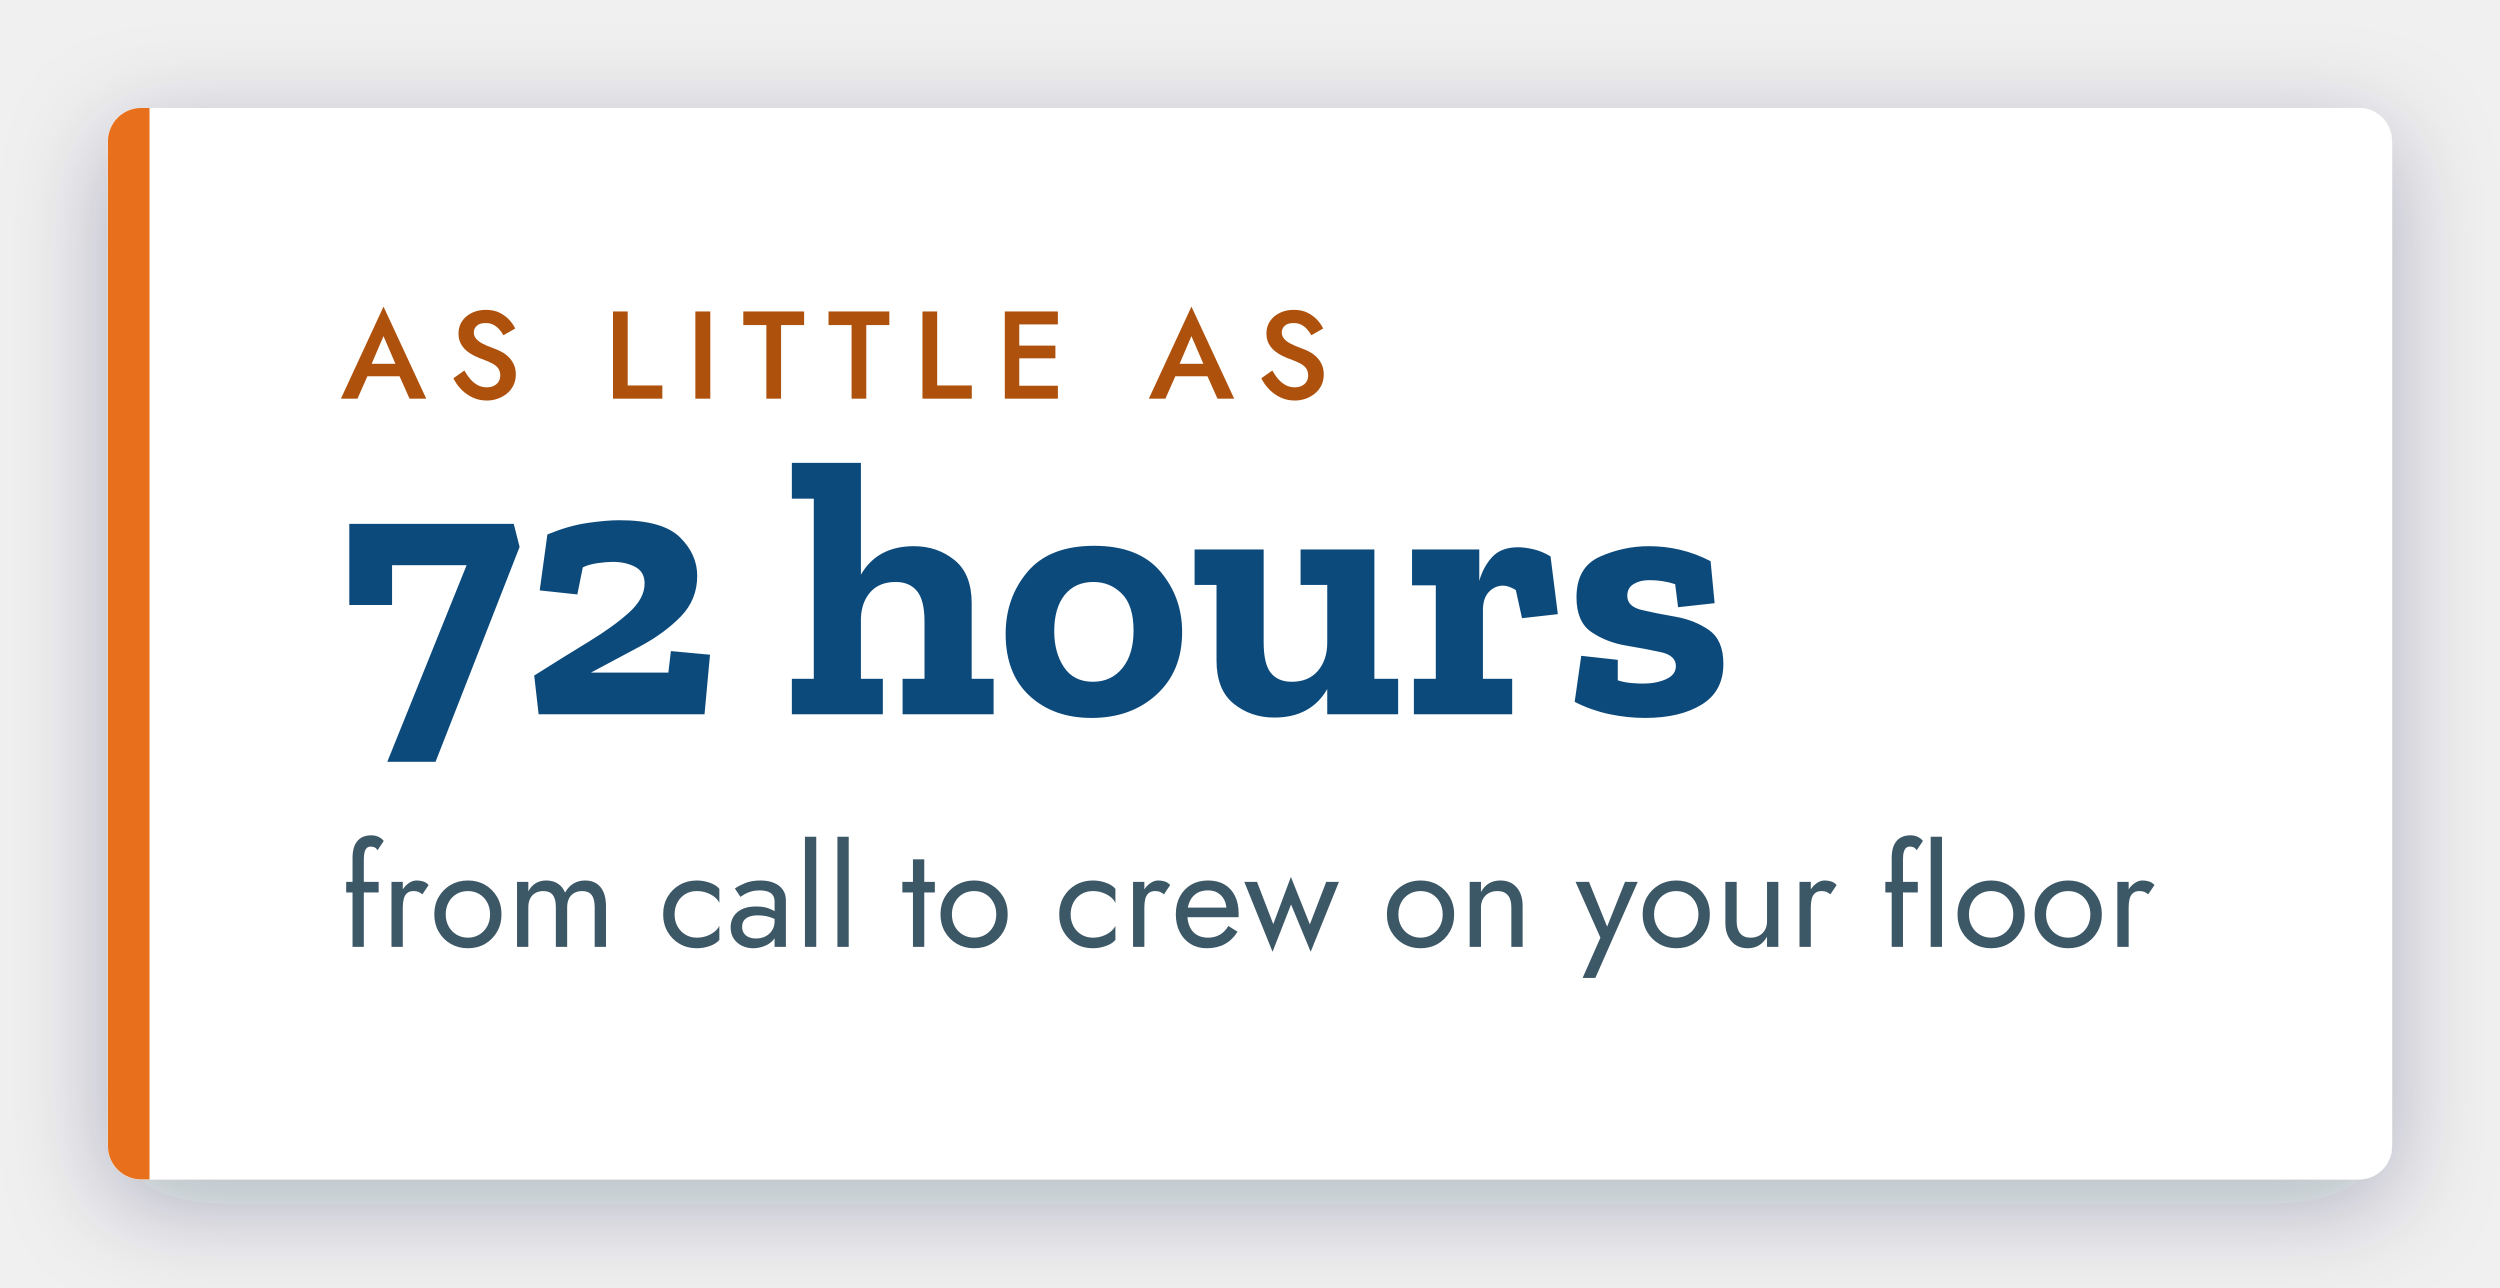
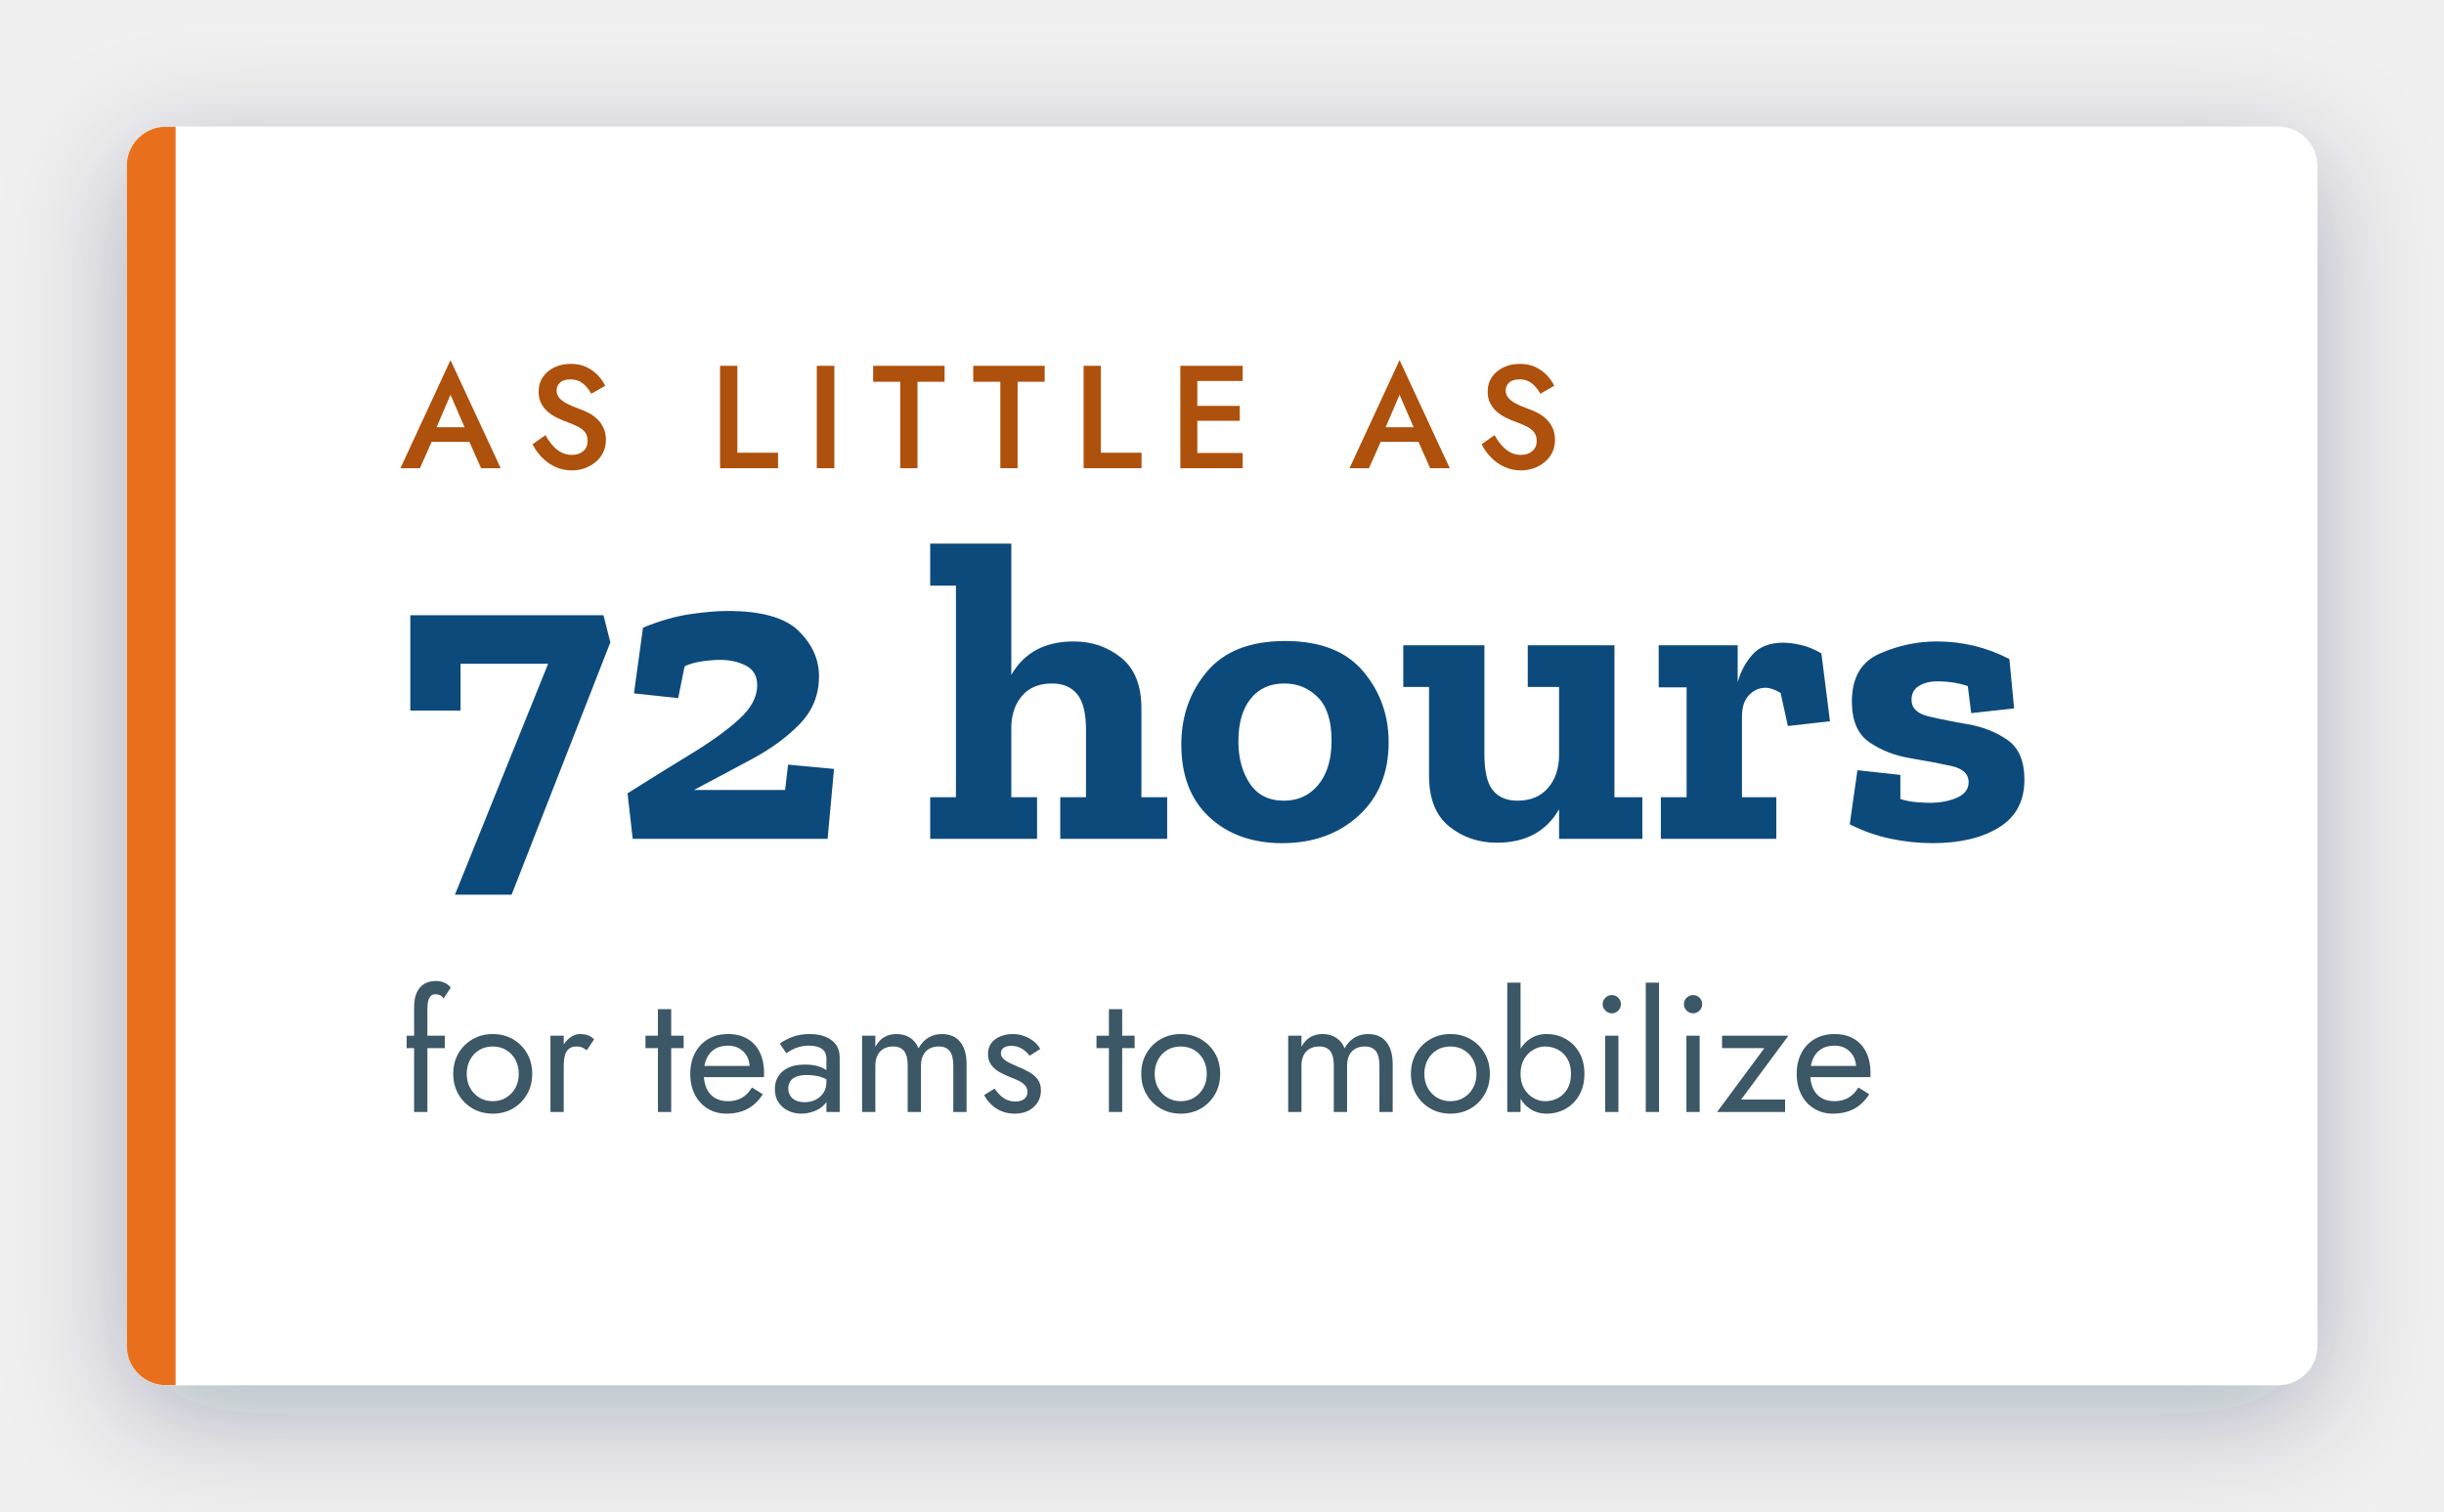
- <svg xmlns="http://www.w3.org/2000/svg" viewBox="0 0 602 310" width="602" height="310" role="img" aria-label="As little as 72 hours from call to crew on your floor.">
+ <svg xmlns="http://www.w3.org/2000/svg" viewBox="0 0 501 310" width="501" height="310" role="img" aria-label="Teams can mobilize in as little as 72 hours.">
  <defs>
    <filter id="sh" x="-12%" y="-24%" width="128%" height="150%">
      <feDropShadow dx="0" dy="6" stdDeviation="12" flood-color="#062A45" flood-opacity="0.28" />
    </filter>
  </defs>
  <g filter="url(#sh)">
-     <rect x="26" y="26" width="550" height="258" rx="8" fill="#FFFFFF" />
+     <rect x="26" y="26" width="449" height="258" rx="8" fill="#FFFFFF" />
    <path d="M 26 34 A 8 8 0 0 1 34 26 H 36 V 284 H 34 A 8 8 0 0 1 26 276 Z" fill="#E8701A" />
  </g>
-   <path d="M86.86 90.60H97.96L97.30 87.60H87.55ZM92.35 80.94 95.71 88.74 95.77 89.61 98.62 96.00H102.64L92.35 73.83L82.09 96.00H86.08L88.99 89.43L89.05 88.65Z M111.82 89.22 109.18 91.08Q109.87 92.52 111.05 93.75Q112.24 94.98 113.81 95.72Q115.39 96.45 117.22 96.45Q118.57 96.45 119.81 96.02Q121.06 95.58 122.05 94.78Q123.04 93.99 123.62 92.82Q124.21 91.65 124.21 90.18Q124.21 88.80 123.73 87.77Q123.25 86.73 122.48 85.98Q121.72 85.23 120.78 84.72Q119.83 84.21 118.87 83.88Q117.19 83.28 116.14 82.71Q115.09 82.14 114.59 81.50Q114.10 80.85 114.10 80.04Q114.10 79.14 114.79 78.47Q115.48 77.79 116.95 77.79Q118.00 77.79 118.79 78.19Q119.59 78.60 120.19 79.28Q120.79 79.95 121.21 80.73L124.06 79.11Q123.55 78.00 122.59 76.98Q121.63 75.96 120.25 75.28Q118.87 74.61 117.01 74.61Q115.12 74.61 113.63 75.33Q112.15 76.05 111.28 77.32Q110.41 78.60 110.41 80.28Q110.41 81.75 110.98 82.78Q111.55 83.82 112.42 84.53Q113.29 85.23 114.25 85.69Q115.21 86.16 115.99 86.43Q117.31 86.91 118.33 87.41Q119.35 87.90 119.91 88.61Q120.46 89.31 120.46 90.45Q120.46 91.71 119.56 92.49Q118.66 93.27 117.22 93.27Q116.05 93.27 115.07 92.76Q114.10 92.25 113.30 91.35Q112.51 90.45 111.82 89.22Z M147.61 75.00V96.00H159.49V92.82H151.15V75.00Z M167.44 75.00V96.00H171.04V75.00Z M178.99 78.27H184.54V96.00H188.08V78.27H193.63V75.00H178.99Z M199.51 78.27H205.06V96.00H208.60V78.27H214.15V75.00H199.51Z M222.13 75.00V96.00H234.01V92.82H225.67V75.00Z M244.15 96.00H254.74V92.88H244.15ZM244.15 78.12H254.74V75.00H244.15ZM244.15 86.28H254.14V83.22H244.15ZM241.96 75.00V96.00H245.44V75.00Z M281.41 90.60H292.51L291.85 87.60H282.10ZM286.90 80.94 290.26 88.74 290.32 89.61 293.17 96.00H297.19L286.90 73.83L276.64 96.00H280.63L283.54 89.43L283.60 88.65Z M306.37 89.22 303.73 91.08Q304.42 92.52 305.61 93.75Q306.79 94.98 308.37 95.72Q309.94 96.45 311.77 96.45Q313.12 96.45 314.37 96.02Q315.61 95.58 316.60 94.78Q317.59 93.99 318.18 92.82Q318.76 91.65 318.76 90.18Q318.76 88.80 318.28 87.77Q317.80 86.73 317.04 85.98Q316.27 85.23 315.33 84.72Q314.38 84.21 313.42 83.88Q311.74 83.28 310.69 82.71Q309.64 82.14 309.15 81.50Q308.65 80.85 308.65 80.04Q308.65 79.14 309.34 78.47Q310.03 77.79 311.50 77.79Q312.55 77.79 313.35 78.19Q314.14 78.60 314.74 79.28Q315.34 79.95 315.76 80.73L318.61 79.11Q318.10 78.00 317.14 76.98Q316.18 75.96 314.80 75.28Q313.42 74.61 311.56 74.61Q309.67 74.61 308.19 75.33Q306.70 76.05 305.83 77.32Q304.96 78.60 304.96 80.28Q304.96 81.75 305.53 82.78Q306.10 83.82 306.97 84.53Q307.84 85.23 308.80 85.69Q309.76 86.16 310.54 86.43Q311.86 86.91 312.88 87.41Q313.90 87.90 314.46 88.61Q315.01 89.31 315.01 90.45Q315.01 91.71 314.11 92.49Q313.21 93.27 311.77 93.27Q310.60 93.27 309.62 92.76Q308.65 92.25 307.86 91.35Q307.06 90.45 306.37 89.22Z" fill="#AE510C" />
+   <path d="M96.22 90.60 98.62 96.00H102.64L92.35 73.83L82.09 96.00H86.08L88.48 90.60ZM92.35 80.94 95.23 87.60H89.50Z M111.82 89.22 109.18 91.08Q109.87 92.52 111.05 93.75Q112.24 94.98 113.81 95.72Q115.39 96.45 117.22 96.45Q118.57 96.45 119.81 96.02Q121.06 95.58 122.05 94.78Q123.04 93.99 123.62 92.82Q124.21 91.65 124.21 90.18Q124.21 88.80 123.73 87.77Q123.25 86.73 122.48 85.98Q121.72 85.23 120.78 84.72Q119.83 84.21 118.87 83.88Q117.19 83.28 116.14 82.71Q115.09 82.14 114.59 81.50Q114.10 80.85 114.10 80.04Q114.10 79.14 114.79 78.47Q115.48 77.79 116.95 77.79Q118.00 77.79 118.79 78.19Q119.59 78.60 120.19 79.28Q120.79 79.95 121.21 80.73L124.06 79.11Q123.55 78.00 122.59 76.98Q121.63 75.96 120.25 75.28Q118.87 74.61 117.01 74.61Q115.12 74.61 113.63 75.33Q112.15 76.05 111.28 77.32Q110.41 78.60 110.41 80.28Q110.41 81.75 110.98 82.78Q111.55 83.82 112.42 84.53Q113.29 85.23 114.25 85.69Q115.21 86.16 115.99 86.43Q117.31 86.91 118.33 87.41Q119.35 87.90 119.91 88.61Q120.46 89.31 120.46 90.45Q120.46 91.71 119.56 92.49Q118.66 93.27 117.22 93.27Q116.05 93.27 115.07 92.76Q114.10 92.25 113.30 91.35Q112.51 90.45 111.82 89.22Z M147.61 75.00V96.00H159.49V92.82H151.15V75.00Z M167.44 75.00V96.00H171.04V75.00Z M178.99 78.27H184.54V96.00H188.08V78.27H193.63V75.00H178.99Z M199.51 78.27H205.06V96.00H208.60V78.27H214.15V75.00H199.51Z M222.13 75.00V96.00H234.01V92.82H225.67V75.00Z M241.96 75.00V96.00H254.74V92.88H245.44V86.28H254.14V83.22H245.44V78.12H254.74V75.00Z M290.77 90.60 293.17 96.00H297.19L286.90 73.83L276.64 96.00H280.63L283.03 90.60ZM286.90 80.94 289.78 87.60H284.05Z M306.37 89.22 303.73 91.08Q304.42 92.52 305.61 93.75Q306.79 94.98 308.37 95.72Q309.94 96.45 311.77 96.45Q313.12 96.45 314.37 96.02Q315.61 95.58 316.60 94.78Q317.59 93.99 318.18 92.82Q318.76 91.65 318.76 90.18Q318.76 88.80 318.28 87.77Q317.80 86.73 317.04 85.98Q316.27 85.23 315.33 84.72Q314.38 84.21 313.42 83.88Q311.74 83.28 310.69 82.71Q309.64 82.14 309.15 81.50Q308.65 80.85 308.65 80.04Q308.65 79.14 309.34 78.47Q310.03 77.79 311.50 77.79Q312.55 77.79 313.35 78.19Q314.14 78.60 314.74 79.28Q315.34 79.95 315.76 80.73L318.61 79.11Q318.10 78.00 317.14 76.98Q316.18 75.96 314.80 75.28Q313.42 74.61 311.56 74.61Q309.67 74.61 308.19 75.33Q306.70 76.05 305.83 77.32Q304.96 78.60 304.96 80.28Q304.96 81.75 305.53 82.78Q306.10 83.82 306.97 84.53Q307.84 85.23 308.80 85.69Q309.76 86.16 310.54 86.43Q311.86 86.91 312.88 87.41Q313.90 87.90 314.46 88.61Q315.01 89.31 315.01 90.45Q315.01 91.71 314.11 92.49Q313.21 93.27 311.77 93.27Q310.60 93.27 309.62 92.76Q308.65 92.25 307.86 91.35Q307.06 90.45 306.37 89.22Z" fill="#AE510C" />
  <path d="M125.12 131.70 104.88 183.44H93.26L112.36 136.10H94.41V145.69H84.11V126.15H123.71Z M131.81 128.70Q136.91 126.59 141.44 125.93Q145.98 125.27 149.14 125.27Q159.53 125.27 163.71 129.36Q167.89 133.46 167.89 138.65Q167.89 144.37 163.97 148.42Q160.06 152.46 154.16 155.63Q148.26 158.80 142.28 161.97H160.94L161.55 156.78L170.97 157.66L169.65 172.00H129.70L128.64 162.67Q135.59 158.27 141.66 154.58Q147.74 150.88 151.48 147.49Q155.22 144.10 155.22 140.50Q155.22 137.68 152.93 136.49Q150.64 135.30 147.56 135.30Q145.98 135.30 143.86 135.61Q141.75 135.92 140.34 136.62L139.02 143.14L129.96 142.17Z M239.26 172.00H217.34V163.46H222.62V149.65Q222.62 144.54 220.82 142.34Q219.02 140.14 215.67 140.14Q211.80 140.14 209.64 142.52Q207.49 144.90 207.31 148.77V163.46H212.59V172.00H190.68V163.46H195.96V120.08H190.68V111.46H207.31V138.38Q211.27 131.52 220.07 131.52Q225.70 131.52 229.84 134.86Q233.98 138.21 233.98 145.25V163.46H239.26Z M284.66 152.20Q284.66 161.62 278.50 167.25Q272.34 172.88 262.84 172.88Q253.69 172.88 247.92 167.56Q242.16 162.23 242.16 152.64Q242.16 143.93 247.44 137.68Q252.72 131.43 263.46 131.43Q274.19 131.43 279.43 137.64Q284.66 143.84 284.66 152.20ZM272.96 151.85Q272.96 145.78 270.14 142.96Q267.33 140.14 263.28 140.14Q258.88 140.14 256.37 143.27Q253.86 146.39 253.86 152.02Q253.86 157.13 256.20 160.65Q258.53 164.17 263.19 164.17Q267.59 164.17 270.28 160.87Q272.96 157.57 272.96 151.85Z M336.67 172.00H319.60V165.93Q315.64 172.79 306.84 172.79Q301.21 172.79 297.07 169.45Q292.94 166.10 292.94 159.06V140.85H287.66V132.31H304.29V154.66Q304.29 159.86 306.00 162.01Q307.72 164.17 311.06 164.17Q315.11 164.17 317.36 161.53Q319.60 158.89 319.60 154.75V140.85H313.18V132.31H330.95V163.46H336.67Z M365.54 131.78Q367.21 131.78 369.28 132.27Q371.34 132.75 373.37 133.98L375.13 147.89L366.50 148.86L365.01 142.08Q363.25 141.02 361.93 141.02Q359.99 141.02 358.54 142.52Q357.09 144.02 357.09 146.92V163.46H364.13V172.00H340.46V163.46H345.74V140.94H340.02V132.31H356.21V139.88Q357.18 136.45 359.33 134.12Q361.49 131.78 365.54 131.78Z M414.99 159.86Q414.99 166.46 409.76 169.67Q404.52 172.88 396.16 172.88Q391.85 172.88 387.49 171.96Q383.14 171.03 379.18 169.01L380.76 157.92L389.56 158.89V163.82Q391.14 164.34 392.90 164.48Q394.66 164.61 395.54 164.61Q398.80 164.61 401.18 163.55Q403.55 162.50 403.55 160.38Q403.55 157.83 399.94 157.04Q396.34 156.25 391.58 155.46Q386.83 154.66 383.22 152.20Q379.62 149.74 379.62 143.84Q379.62 136.54 385.29 134.03Q390.97 131.52 397.04 131.52Q404.96 131.52 411.91 135.13L412.88 145.25L404.08 146.22L403.38 140.67Q400.47 139.70 397.13 139.70Q394.93 139.70 393.39 140.63Q391.85 141.55 391.85 143.49Q391.85 146.04 395.32 146.88Q398.80 147.71 403.42 148.50Q408.04 149.30 411.52 151.72Q414.99 154.14 414.99 159.86Z" fill="#0D4A7C" />
-   <path d="M83.36 212.36V214.91H91.18V212.36ZM90.91 204.74 92.40 202.50Q92.17 202.16 91.74 201.85Q91.32 201.55 90.74 201.34Q90.16 201.14 89.41 201.14Q87.98 201.14 86.98 201.73Q85.98 202.33 85.43 203.52Q84.89 204.71 84.89 206.58V228.00H87.61V206.92Q87.61 205.80 87.81 205.12Q88.02 204.44 88.38 204.15Q88.73 203.86 89.24 203.86Q89.65 203.86 90.11 204.01Q90.57 204.17 90.91 204.74Z M96.99 212.36H94.27V228.00H96.99ZM101.72 215.35 103.22 213.11Q102.60 212.46 101.87 212.24Q101.14 212.02 100.29 212.02Q99.20 212.02 98.15 212.87Q97.10 213.72 96.43 215.17Q95.77 216.61 95.77 218.48H96.99Q96.99 217.36 97.22 216.47Q97.44 215.59 98.01 215.08Q98.59 214.57 99.61 214.57Q100.29 214.57 100.73 214.76Q101.18 214.94 101.72 215.35Z M104.58 220.18Q104.58 222.53 105.65 224.38Q106.72 226.23 108.55 227.29Q110.39 228.34 112.67 228.34Q114.98 228.34 116.80 227.29Q118.62 226.23 119.69 224.38Q120.76 222.53 120.76 220.18Q120.76 217.80 119.69 215.96Q118.62 214.13 116.80 213.07Q114.98 212.02 112.67 212.02Q110.39 212.02 108.55 213.07Q106.72 214.13 105.65 215.96Q104.58 217.80 104.58 220.18ZM107.33 220.18Q107.33 218.55 108.03 217.27Q108.72 216.00 109.93 215.28Q111.14 214.57 112.67 214.57Q114.20 214.57 115.41 215.28Q116.61 216.00 117.31 217.27Q118.01 218.55 118.01 220.18Q118.01 221.81 117.31 223.07Q116.61 224.33 115.41 225.06Q114.20 225.79 112.67 225.79Q111.14 225.79 109.93 225.06Q108.72 224.33 108.03 223.07Q107.33 221.81 107.33 220.18Z M145.92 218.14Q145.92 216.20 145.33 214.82Q144.73 213.45 143.61 212.73Q142.49 212.02 140.89 212.02Q139.32 212.02 138.10 212.75Q136.88 213.48 136.06 214.94Q135.52 213.55 134.34 212.79Q133.17 212.02 131.54 212.02Q130.08 212.02 129.01 212.67Q127.93 213.31 127.22 214.64V212.36H124.50V228.00H127.22V218.48Q127.22 217.26 127.66 216.37Q128.10 215.49 128.92 215.03Q129.74 214.57 130.86 214.57Q132.39 214.57 133.12 215.52Q133.85 216.47 133.85 218.48V228.00H136.57V218.48Q136.57 217.26 137.01 216.37Q137.45 215.49 138.27 215.03Q139.09 214.57 140.21 214.57Q141.74 214.57 142.47 215.52Q143.20 216.47 143.20 218.48V228.00H145.92Z M162.44 220.18Q162.44 218.55 163.14 217.27Q163.84 216.00 165.05 215.28Q166.25 214.57 167.78 214.57Q169.04 214.57 170.15 214.96Q171.25 215.35 172.07 216.00Q172.88 216.64 173.22 217.43V214.03Q172.41 213.07 170.89 212.55Q169.38 212.02 167.78 212.02Q165.50 212.02 163.67 213.07Q161.83 214.13 160.76 215.96Q159.69 217.80 159.69 220.18Q159.69 222.53 160.76 224.38Q161.83 226.23 163.67 227.29Q165.50 228.34 167.78 228.34Q169.38 228.34 170.89 227.81Q172.41 227.29 173.22 226.33V222.93Q172.88 223.68 172.07 224.34Q171.25 225.01 170.15 225.40Q169.04 225.79 167.78 225.79Q166.25 225.79 165.05 225.06Q163.84 224.33 163.14 223.07Q162.44 221.81 162.44 220.18Z M178.70 223.17Q178.70 222.32 179.10 221.71Q179.51 221.10 180.35 220.76Q181.18 220.42 182.50 220.42Q183.93 220.42 185.19 220.78Q186.45 221.13 187.64 221.95V220.35Q187.40 220.04 186.72 219.55Q186.04 219.06 184.90 218.67Q183.76 218.28 182.06 218.28Q179.17 218.28 177.56 219.65Q175.94 221.03 175.94 223.31Q175.94 224.91 176.69 226.03Q177.44 227.15 178.68 227.75Q179.92 228.34 181.35 228.34Q182.64 228.34 183.95 227.86Q185.26 227.39 186.16 226.40Q187.06 225.42 187.06 223.92L186.52 221.88Q186.52 223.10 185.92 224.04Q185.33 224.97 184.32 225.48Q183.32 225.99 182.06 225.99Q181.08 225.99 180.31 225.67Q179.55 225.35 179.12 224.70Q178.70 224.06 178.70 223.17ZM178.29 215.96Q178.66 215.69 179.31 215.32Q179.95 214.94 180.89 214.67Q181.82 214.40 182.98 214.40Q183.69 214.40 184.34 214.54Q184.99 214.67 185.48 214.98Q185.97 215.28 186.24 215.81Q186.52 216.34 186.52 217.15V228.00H189.24V216.78Q189.24 215.25 188.47 214.20Q187.71 213.14 186.33 212.58Q184.95 212.02 183.12 212.02Q180.94 212.02 179.39 212.67Q177.85 213.31 176.96 213.96Z M193.83 201.48V228.00H196.55V201.48Z M201.65 201.48V228.00H204.37V201.48Z M217.29 212.36V214.91H225.11V212.36ZM219.84 206.92V228.00H222.56V206.92Z M226.47 220.18Q226.47 222.53 227.54 224.38Q228.61 226.23 230.44 227.29Q232.28 228.34 234.56 228.34Q236.87 228.34 238.69 227.29Q240.51 226.23 241.58 224.38Q242.65 222.53 242.65 220.18Q242.65 217.80 241.58 215.96Q240.51 214.13 238.69 213.07Q236.87 212.02 234.56 212.02Q232.28 212.02 230.44 213.07Q228.61 214.13 227.54 215.96Q226.47 217.80 226.47 220.18ZM229.22 220.18Q229.22 218.55 229.92 217.27Q230.61 216.00 231.82 215.28Q233.03 214.57 234.56 214.57Q236.09 214.57 237.30 215.28Q238.50 216.00 239.20 217.27Q239.90 218.55 239.90 220.18Q239.90 221.81 239.20 223.07Q238.50 224.33 237.30 225.06Q236.09 225.79 234.56 225.79Q233.03 225.79 231.82 225.06Q230.61 224.33 229.92 223.07Q229.22 221.81 229.22 220.18Z M257.81 220.18Q257.81 218.55 258.51 217.27Q259.21 216.00 260.41 215.28Q261.62 214.57 263.15 214.57Q264.41 214.57 265.51 214.96Q266.62 215.35 267.44 216.00Q268.25 216.64 268.59 217.43V214.03Q267.78 213.07 266.26 212.55Q264.75 212.02 263.15 212.02Q260.87 212.02 259.04 213.07Q257.20 214.13 256.13 215.96Q255.06 217.80 255.06 220.18Q255.06 222.53 256.13 224.38Q257.20 226.23 259.04 227.29Q260.87 228.34 263.15 228.34Q264.75 228.34 266.26 227.81Q267.78 227.29 268.59 226.33V222.93Q268.25 223.68 267.44 224.34Q266.62 225.01 265.51 225.40Q264.41 225.79 263.15 225.79Q261.62 225.79 260.41 225.06Q259.21 224.33 258.51 223.07Q257.81 221.81 257.81 220.18Z M275.56 212.36H272.84V228.00H275.56ZM280.29 215.35 281.78 213.11Q281.17 212.46 280.44 212.24Q279.71 212.02 278.86 212.02Q277.77 212.02 276.72 212.87Q275.66 213.72 275.00 215.17Q274.34 216.61 274.34 218.48H275.56Q275.56 217.36 275.78 216.47Q276.00 215.59 276.58 215.08Q277.16 214.57 278.18 214.57Q278.86 214.57 279.30 214.76Q279.74 214.94 280.29 215.35Z M290.56 228.34Q293.07 228.34 294.92 227.34Q296.78 226.33 298.00 224.36L295.79 222.97Q294.94 224.40 293.72 225.09Q292.49 225.79 290.90 225.79Q289.30 225.79 288.18 225.11Q287.05 224.43 286.48 223.14Q285.90 221.85 285.90 220.01Q285.93 218.21 286.53 216.97Q287.12 215.73 288.23 215.06Q289.33 214.40 290.90 214.40Q292.22 214.40 293.21 214.98Q294.19 215.56 294.75 216.58Q295.32 217.60 295.32 218.99Q295.32 219.23 295.21 219.59Q295.11 219.94 295.01 220.11L296.10 218.55H284.88V220.86H298.24Q298.24 220.79 298.26 220.54Q298.27 220.28 298.27 220.04Q298.27 217.56 297.39 215.76Q296.51 213.96 294.86 212.99Q293.21 212.02 290.90 212.02Q288.58 212.02 286.83 213.04Q285.08 214.06 284.11 215.90Q283.14 217.73 283.14 220.18Q283.14 222.59 284.08 224.43Q285.01 226.27 286.70 227.30Q288.38 228.34 290.56 228.34Z M299.63 212.36 306.43 229.19 310.89 217.80 315.61 229.19 322.41 212.36H319.35L315.41 222.59L310.85 211.17L306.60 222.53L302.69 212.36Z M333.97 220.18Q333.97 222.53 335.04 224.38Q336.12 226.23 337.95 227.29Q339.79 228.34 342.07 228.34Q344.38 228.34 346.20 227.29Q348.02 226.23 349.09 224.38Q350.16 222.53 350.16 220.18Q350.16 217.80 349.09 215.96Q348.02 214.13 346.20 213.07Q344.38 212.02 342.07 212.02Q339.79 212.02 337.95 213.07Q336.12 214.13 335.04 215.96Q333.97 217.80 333.97 220.18ZM336.73 220.18Q336.73 218.55 337.42 217.27Q338.12 216.00 339.33 215.28Q340.54 214.57 342.07 214.57Q343.60 214.57 344.80 215.28Q346.01 216.00 346.71 217.27Q347.40 218.55 347.40 220.18Q347.40 221.81 346.71 223.07Q346.01 224.33 344.80 225.06Q343.60 225.79 342.07 225.79Q340.54 225.79 339.33 225.06Q338.12 224.33 337.42 223.07Q336.73 221.81 336.73 220.18Z M363.93 218.48V228.00H366.65V218.14Q366.65 215.32 365.20 213.67Q363.76 212.02 361.28 212.02Q359.75 212.02 358.57 212.70Q357.40 213.38 356.62 214.81V212.36H353.90V228.00H356.62V218.48Q356.62 217.32 357.11 216.44Q357.60 215.56 358.50 215.06Q359.41 214.57 360.60 214.57Q362.23 214.57 363.08 215.56Q363.93 216.54 363.93 218.48Z M394.36 212.36H391.30L386.47 224.46L387.59 224.60L382.63 212.36H379.40L385.38 225.79L381.10 235.48H384.16Z M395.55 220.18Q395.55 222.53 396.62 224.38Q397.69 226.23 399.53 227.29Q401.36 228.34 403.64 228.34Q405.95 228.34 407.77 227.29Q409.59 226.23 410.66 224.38Q411.73 222.53 411.73 220.18Q411.73 217.80 410.66 215.96Q409.59 214.13 407.77 213.07Q405.95 212.02 403.64 212.02Q401.36 212.02 399.53 213.07Q397.69 214.13 396.62 215.96Q395.55 217.80 395.55 220.18ZM398.30 220.18Q398.30 218.55 399.00 217.27Q399.70 216.00 400.90 215.28Q402.11 214.57 403.64 214.57Q405.17 214.57 406.38 215.28Q407.58 216.00 408.28 217.27Q408.98 218.55 408.98 220.18Q408.98 221.81 408.28 223.07Q407.58 224.33 406.38 225.06Q405.17 225.79 403.64 225.79Q402.11 225.79 400.90 225.06Q399.70 224.33 399.00 223.07Q398.30 221.81 398.30 220.18Z M418.19 221.88V212.36H415.47V222.22Q415.47 225.01 416.93 226.67Q418.40 228.34 420.84 228.34Q422.41 228.34 423.56 227.64Q424.72 226.95 425.50 225.55V228.00H428.22V212.36H425.50V221.88Q425.50 223.04 425.01 223.92Q424.52 224.80 423.61 225.30Q422.71 225.79 421.52 225.79Q419.89 225.79 419.04 224.77Q418.19 223.75 418.19 221.88Z M436.04 212.36H433.32V228.00H436.04ZM440.77 215.35 442.26 213.11Q441.65 212.46 440.92 212.24Q440.19 212.02 439.34 212.02Q438.25 212.02 437.20 212.87Q436.14 213.72 435.48 215.17Q434.82 216.61 434.82 218.48H436.04Q436.04 217.36 436.26 216.47Q436.48 215.59 437.06 215.08Q437.64 214.57 438.66 214.57Q439.34 214.57 439.78 214.76Q440.22 214.94 440.77 215.35Z M453.99 212.36V214.91H461.81V212.36ZM461.54 204.74 463.04 202.50Q462.80 202.16 462.37 201.85Q461.95 201.55 461.37 201.34Q460.79 201.14 460.05 201.14Q458.62 201.14 457.61 201.73Q456.61 202.33 456.07 203.52Q455.52 204.71 455.52 206.58V228.00H458.24V206.92Q458.24 205.80 458.45 205.12Q458.65 204.44 459.01 204.15Q459.37 203.86 459.88 203.86Q460.28 203.86 460.74 204.01Q461.20 204.17 461.54 204.74Z M464.91 201.48V228.00H467.63V201.48Z M471.37 220.18Q471.37 222.53 472.44 224.38Q473.51 226.23 475.35 227.29Q477.18 228.34 479.46 228.34Q481.77 228.34 483.59 227.29Q485.41 226.23 486.48 224.38Q487.55 222.53 487.55 220.18Q487.55 217.80 486.48 215.96Q485.41 214.13 483.59 213.07Q481.77 212.02 479.46 212.02Q477.18 212.02 475.35 213.07Q473.51 214.13 472.44 215.96Q471.37 217.80 471.37 220.18ZM474.12 220.18Q474.12 218.55 474.82 217.27Q475.52 216.00 476.72 215.28Q477.93 214.57 479.46 214.57Q480.99 214.57 482.20 215.28Q483.40 216.00 484.10 217.27Q484.80 218.55 484.80 220.18Q484.80 221.81 484.10 223.07Q483.40 224.33 482.20 225.06Q480.99 225.79 479.46 225.79Q477.93 225.79 476.72 225.06Q475.52 224.33 474.82 223.07Q474.12 221.81 474.12 220.18Z M489.93 220.18Q489.93 222.53 491.00 224.38Q492.07 226.23 493.91 227.29Q495.75 228.34 498.02 228.34Q500.34 228.34 502.15 227.29Q503.97 226.23 505.04 224.38Q506.12 222.53 506.12 220.18Q506.12 217.80 505.04 215.96Q503.97 214.13 502.15 213.07Q500.34 212.02 498.02 212.02Q495.75 212.02 493.91 213.07Q492.07 214.13 491.00 215.96Q489.93 217.80 489.93 220.18ZM492.69 220.18Q492.69 218.55 493.38 217.27Q494.08 216.00 495.29 215.28Q496.49 214.57 498.02 214.57Q499.55 214.57 500.76 215.28Q501.97 216.00 502.66 217.27Q503.36 218.55 503.36 220.18Q503.36 221.81 502.66 223.07Q501.97 224.33 500.76 225.06Q499.55 225.79 498.02 225.79Q496.49 225.79 495.29 225.06Q494.08 224.33 493.38 223.07Q492.69 221.81 492.69 220.18Z M512.58 212.36H509.86V228.00H512.58ZM517.30 215.35 518.80 213.11Q518.19 212.46 517.45 212.24Q516.72 212.02 515.87 212.02Q514.79 212.02 513.73 212.87Q512.68 213.72 512.01 215.17Q511.35 216.61 511.35 218.48H512.58Q512.58 217.36 512.80 216.47Q513.02 215.59 513.60 215.08Q514.17 214.57 515.19 214.57Q515.87 214.57 516.32 214.76Q516.76 214.94 517.30 215.35Z" fill="#3C5766" />
+   <path d="M83.36 212.36V214.91H84.89V228.00H87.61V214.91H91.18V212.36H87.61V206.92Q87.61 205.80 87.81 205.12Q88.02 204.44 88.38 204.15Q88.73 203.86 89.24 203.86Q89.65 203.86 90.11 204.01Q90.57 204.17 90.91 204.74L92.40 202.50Q92.17 202.16 91.74 201.85Q91.32 201.55 90.74 201.34Q90.16 201.14 89.41 201.14Q87.98 201.14 86.98 201.73Q85.98 202.33 85.43 203.52Q84.89 204.71 84.89 206.58V212.36Z M92.91 220.18Q92.91 222.53 93.98 224.38Q95.06 226.23 96.89 227.29Q98.73 228.34 101.01 228.34Q103.32 228.34 105.14 227.29Q106.96 226.23 108.03 224.38Q109.10 222.53 109.10 220.18Q109.10 217.80 108.03 215.96Q106.96 214.13 105.14 213.07Q103.32 212.02 101.01 212.02Q98.73 212.02 96.89 213.07Q95.06 214.13 93.98 215.96Q92.91 217.80 92.91 220.18ZM95.67 220.18Q95.67 218.55 96.37 217.27Q97.06 216.00 98.27 215.28Q99.48 214.57 101.01 214.57Q102.54 214.57 103.74 215.28Q104.95 216.00 105.65 217.27Q106.34 218.55 106.34 220.18Q106.34 221.81 105.65 223.07Q104.95 224.33 103.74 225.06Q102.54 225.79 101.01 225.79Q99.48 225.79 98.27 225.06Q97.06 224.33 96.37 223.07Q95.67 221.81 95.67 220.18Z M115.56 212.36H112.84V228.00H115.56V218.48Q115.56 217.36 115.78 216.47Q116.00 215.59 116.58 215.08Q117.16 214.57 118.18 214.57Q118.86 214.57 119.30 214.76Q119.74 214.94 120.28 215.35L121.78 213.11Q121.17 212.46 120.44 212.24Q119.71 212.02 118.86 212.02Q117.77 212.02 116.71 212.87Q116.07 213.38 115.56 214.16Z M132.32 212.36V214.91H134.87V228.00H137.59V214.91H140.14V212.36H137.59V206.92H134.87V212.36Z M148.91 228.34Q151.43 228.34 153.28 227.34Q155.13 226.33 156.36 224.36L154.15 222.97Q153.30 224.40 152.07 225.09Q150.85 225.79 149.25 225.79Q147.65 225.79 146.53 225.11Q145.41 224.43 144.83 223.14Q144.39 222.15 144.29 220.86H156.60Q156.60 220.79 156.61 220.54Q156.63 220.28 156.63 220.04Q156.63 217.56 155.75 215.76Q154.86 213.96 153.21 212.99Q151.56 212.02 149.25 212.02Q146.94 212.02 145.19 213.04Q143.44 214.06 142.47 215.90Q141.50 217.73 141.50 220.18Q141.50 222.59 142.44 224.43Q143.37 226.27 145.05 227.30Q146.74 228.34 148.91 228.34ZM144.39 218.55Q144.56 217.66 144.90 216.95Q145.48 215.73 146.58 215.06Q147.69 214.40 149.25 214.40Q150.58 214.40 151.56 214.98Q152.55 215.56 153.13 216.58Q153.57 217.43 153.67 218.55Z M161.19 215.96Q161.56 215.69 162.21 215.32Q162.85 214.94 163.79 214.67Q164.72 214.40 165.88 214.40Q166.59 214.40 167.24 214.54Q167.88 214.67 168.38 214.98Q168.87 215.28 169.14 215.81Q169.41 216.34 169.41 217.15V219.40Q168.77 218.99 167.82 218.65Q166.66 218.28 164.96 218.28Q162.07 218.28 160.45 219.65Q158.84 221.03 158.84 223.31Q158.84 224.91 159.59 226.03Q160.34 227.15 161.58 227.75Q162.82 228.34 164.25 228.34Q165.54 228.34 166.85 227.86Q168.16 227.39 169.07 226.40Q169.24 226.20 169.41 225.93V228.00H172.13V216.78Q172.13 215.25 171.37 214.20Q170.60 213.14 169.23 212.58Q167.85 212.02 166.01 212.02Q163.84 212.02 162.29 212.67Q160.74 213.31 159.86 213.96ZM161.59 223.17Q161.59 222.32 162.00 221.71Q162.41 221.10 163.24 220.76Q164.08 220.42 165.40 220.42Q166.83 220.42 168.09 220.76Q168.77 220.96 169.41 221.30V221.88Q169.41 223.10 168.82 224.04Q168.22 224.97 167.22 225.48Q166.22 225.99 164.96 225.99Q163.97 225.99 163.21 225.67Q162.44 225.35 162.02 224.70Q161.59 224.06 161.59 223.17Z M198.14 218.14Q198.14 216.20 197.55 214.82Q196.95 213.45 195.83 212.73Q194.71 212.02 193.11 212.02Q191.55 212.02 190.32 212.75Q189.10 213.48 188.28 214.94Q187.74 213.55 186.57 212.79Q185.39 212.02 183.76 212.02Q182.30 212.02 181.23 212.67Q180.16 213.31 179.44 214.64V212.36H176.72V228.00H179.44V218.48Q179.44 217.26 179.89 216.37Q180.33 215.49 181.14 215.03Q181.96 214.57 183.08 214.57Q184.61 214.57 185.34 215.52Q186.07 216.47 186.07 218.48V228.00H188.79V218.48Q188.79 217.26 189.24 216.37Q189.68 215.49 190.49 215.03Q191.31 214.57 192.43 214.57Q193.96 214.57 194.69 215.52Q195.42 216.47 195.42 218.48V228.00H198.14Z M203.89 223.21 201.75 224.53Q202.19 225.45 203.06 226.33Q203.92 227.22 205.18 227.78Q206.44 228.34 208.00 228.34Q210.42 228.34 211.90 226.98Q213.38 225.62 213.38 223.58Q213.38 222.19 212.71 221.30Q212.05 220.42 210.93 219.79Q209.81 219.16 208.45 218.62Q207.63 218.28 206.88 217.90Q206.13 217.53 205.66 217.05Q205.18 216.58 205.18 215.96Q205.18 215.18 205.79 214.81Q206.41 214.43 207.26 214.43Q208.48 214.43 209.45 215.01Q210.42 215.59 211.06 216.47L213.24 215.08Q212.76 214.20 211.91 213.52Q211.06 212.84 209.96 212.43Q208.85 212.02 207.60 212.02Q206.34 212.02 205.17 212.46Q203.99 212.90 203.26 213.82Q202.53 214.74 202.53 216.13Q202.53 217.49 203.23 218.39Q203.92 219.30 204.96 219.86Q206.00 220.42 207.02 220.83Q207.94 221.17 208.75 221.56Q209.57 221.95 210.10 222.51Q210.62 223.07 210.62 223.89Q210.62 224.80 209.96 225.33Q209.30 225.86 208.14 225.86Q207.19 225.86 206.39 225.50Q205.59 225.14 204.98 224.53Q204.37 223.92 203.89 223.21Z M224.77 212.36V214.91H227.32V228.00H230.04V214.91H232.59V212.36H230.04V206.92H227.32V212.36Z M233.95 220.18Q233.95 222.53 235.02 224.38Q236.09 226.23 237.92 227.29Q239.76 228.34 242.04 228.34Q244.35 228.34 246.17 227.29Q247.99 226.23 249.06 224.38Q250.13 222.53 250.13 220.18Q250.13 217.80 249.06 215.96Q247.99 214.13 246.17 213.07Q244.35 212.02 242.04 212.02Q239.76 212.02 237.92 213.07Q236.09 214.13 235.02 215.96Q233.95 217.80 233.95 220.18ZM236.70 220.18Q236.70 218.55 237.40 217.27Q238.09 216.00 239.30 215.28Q240.51 214.57 242.04 214.57Q243.57 214.57 244.78 215.28Q245.98 216.00 246.68 217.27Q247.38 218.55 247.38 220.18Q247.38 221.81 246.68 223.07Q245.98 224.33 244.78 225.06Q243.57 225.79 242.04 225.79Q240.51 225.79 239.30 225.06Q238.09 224.33 237.40 223.07Q236.70 221.81 236.70 220.18Z M285.49 218.14Q285.49 216.20 284.89 214.82Q284.30 213.45 283.18 212.73Q282.06 212.02 280.46 212.02Q278.89 212.02 277.67 212.75Q276.45 213.48 275.63 214.94Q275.09 213.55 273.91 212.79Q272.74 212.02 271.11 212.02Q269.65 212.02 268.57 212.67Q267.50 213.31 266.79 214.64V212.36H264.07V228.00H266.79V218.48Q266.79 217.26 267.23 216.37Q267.67 215.49 268.49 215.03Q269.31 214.57 270.43 214.57Q271.96 214.57 272.69 215.52Q273.42 216.47 273.42 218.48V228.00H276.14V218.48Q276.14 217.26 276.58 216.37Q277.02 215.49 277.84 215.03Q278.66 214.57 279.78 214.57Q281.31 214.57 282.04 215.52Q282.77 216.47 282.77 218.48V228.00H285.49Z M289.23 220.18Q289.23 222.53 290.30 224.38Q291.37 226.23 293.21 227.29Q295.04 228.34 297.32 228.34Q299.63 228.34 301.45 227.29Q303.27 226.23 304.34 224.38Q305.41 222.53 305.41 220.18Q305.41 217.80 304.34 215.96Q303.27 214.13 301.45 213.07Q299.63 212.02 297.32 212.02Q295.04 212.02 293.21 213.07Q291.37 214.13 290.30 215.96Q289.23 217.80 289.23 220.18ZM291.98 220.18Q291.98 218.55 292.68 217.27Q293.38 216.00 294.58 215.28Q295.79 214.57 297.32 214.57Q298.85 214.57 300.06 215.28Q301.27 216.00 301.96 217.27Q302.66 218.55 302.66 220.18Q302.66 221.81 301.96 223.07Q301.27 224.33 300.06 225.06Q298.85 225.79 297.32 225.79Q295.79 225.79 294.58 225.06Q293.38 224.33 292.68 223.07Q291.98 221.81 291.98 220.18Z M311.70 201.48H308.98V228.00H311.70V225.28Q312.45 226.57 313.64 227.35Q315.10 228.34 317.04 228.34Q319.18 228.34 320.93 227.35Q322.69 226.37 323.74 224.53Q324.79 222.70 324.79 220.18Q324.79 217.63 323.74 215.81Q322.69 213.99 320.93 213.01Q319.18 212.02 317.04 212.02Q315.10 212.02 313.64 213.01Q312.45 213.79 311.70 215.05ZM322.04 220.18Q322.04 221.98 321.31 223.24Q320.58 224.50 319.37 225.14Q318.16 225.79 316.70 225.79Q315.51 225.79 314.36 225.14Q313.20 224.50 312.45 223.24Q311.70 221.98 311.70 220.18Q311.70 218.38 312.45 217.12Q313.20 215.86 314.36 215.22Q315.51 214.57 316.70 214.57Q318.16 214.57 319.37 215.22Q320.58 215.86 321.31 217.12Q322.04 218.38 322.04 220.18Z M328.53 205.90Q328.53 206.65 329.10 207.21Q329.66 207.77 330.40 207.77Q331.19 207.77 331.73 207.21Q332.27 206.65 332.27 205.90Q332.27 205.12 331.73 204.57Q331.19 204.03 330.40 204.03Q329.66 204.03 329.10 204.57Q328.53 205.12 328.53 205.90ZM329.04 212.36V228.00H331.76V212.36Z M337.37 201.48V228.00H340.09V201.48Z M345.19 205.90Q345.19 206.65 345.75 207.21Q346.32 207.77 347.06 207.77Q347.85 207.77 348.39 207.21Q348.93 206.65 348.93 205.90Q348.93 205.12 348.39 204.57Q347.85 204.03 347.06 204.03Q346.32 204.03 345.75 204.57Q345.19 205.12 345.19 205.90ZM345.70 212.36V228.00H348.42V212.36Z M361.68 214.91 351.99 228.00H365.93V225.45H356.92L366.61 212.36H353.01V214.91Z M375.73 228.34Q378.24 228.34 380.09 227.34Q381.95 226.33 383.17 224.36L380.96 222.97Q380.11 224.40 378.89 225.09Q377.66 225.79 376.07 225.79Q374.47 225.79 373.35 225.11Q372.22 224.43 371.65 223.14Q371.20 222.15 371.10 220.86H383.41Q383.41 220.79 383.43 220.54Q383.44 220.28 383.44 220.04Q383.44 217.56 382.56 215.76Q381.68 213.96 380.03 212.99Q378.38 212.02 376.07 212.02Q373.75 212.02 372.00 213.04Q370.25 214.06 369.28 215.90Q368.31 217.73 368.31 220.18Q368.31 222.59 369.25 224.43Q370.18 226.27 371.87 227.30Q373.55 228.34 375.73 228.34ZM371.20 218.55Q371.37 217.66 371.71 216.95Q372.29 215.73 373.40 215.06Q374.50 214.40 376.07 214.40Q377.39 214.40 378.38 214.98Q379.36 215.56 379.94 216.58Q380.38 217.43 380.49 218.55Z" fill="#3C5766" />
</svg>
